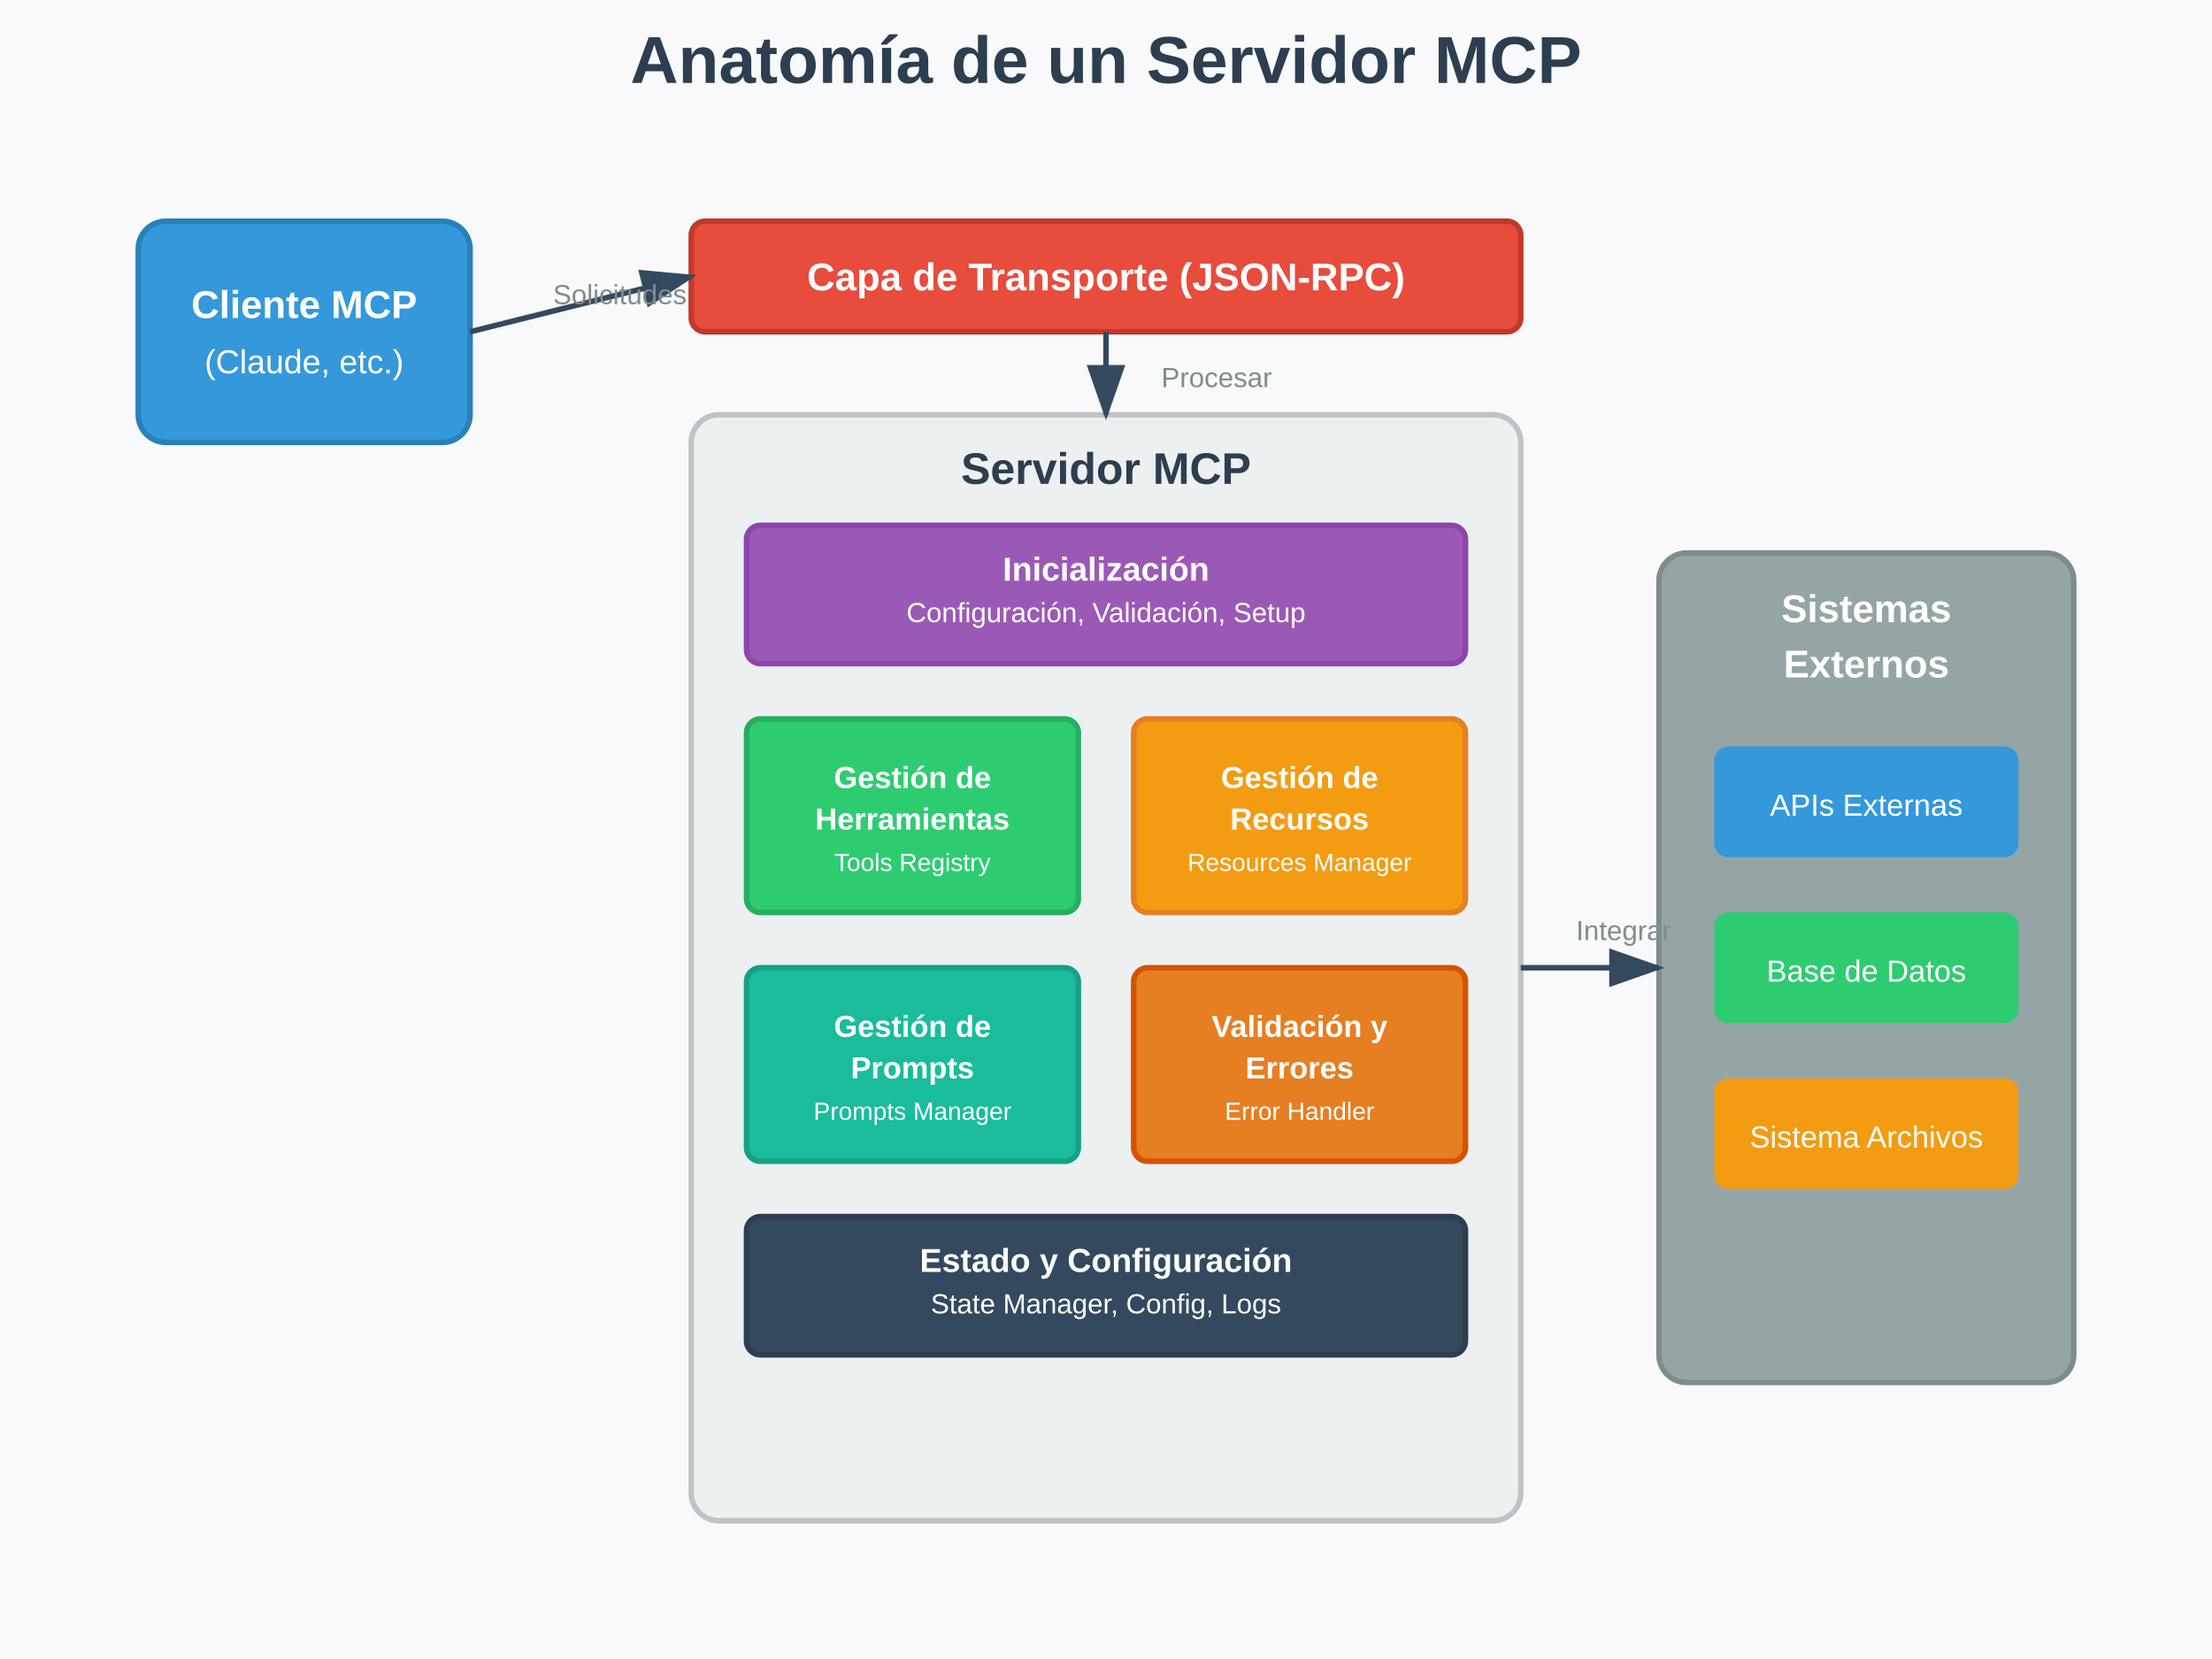
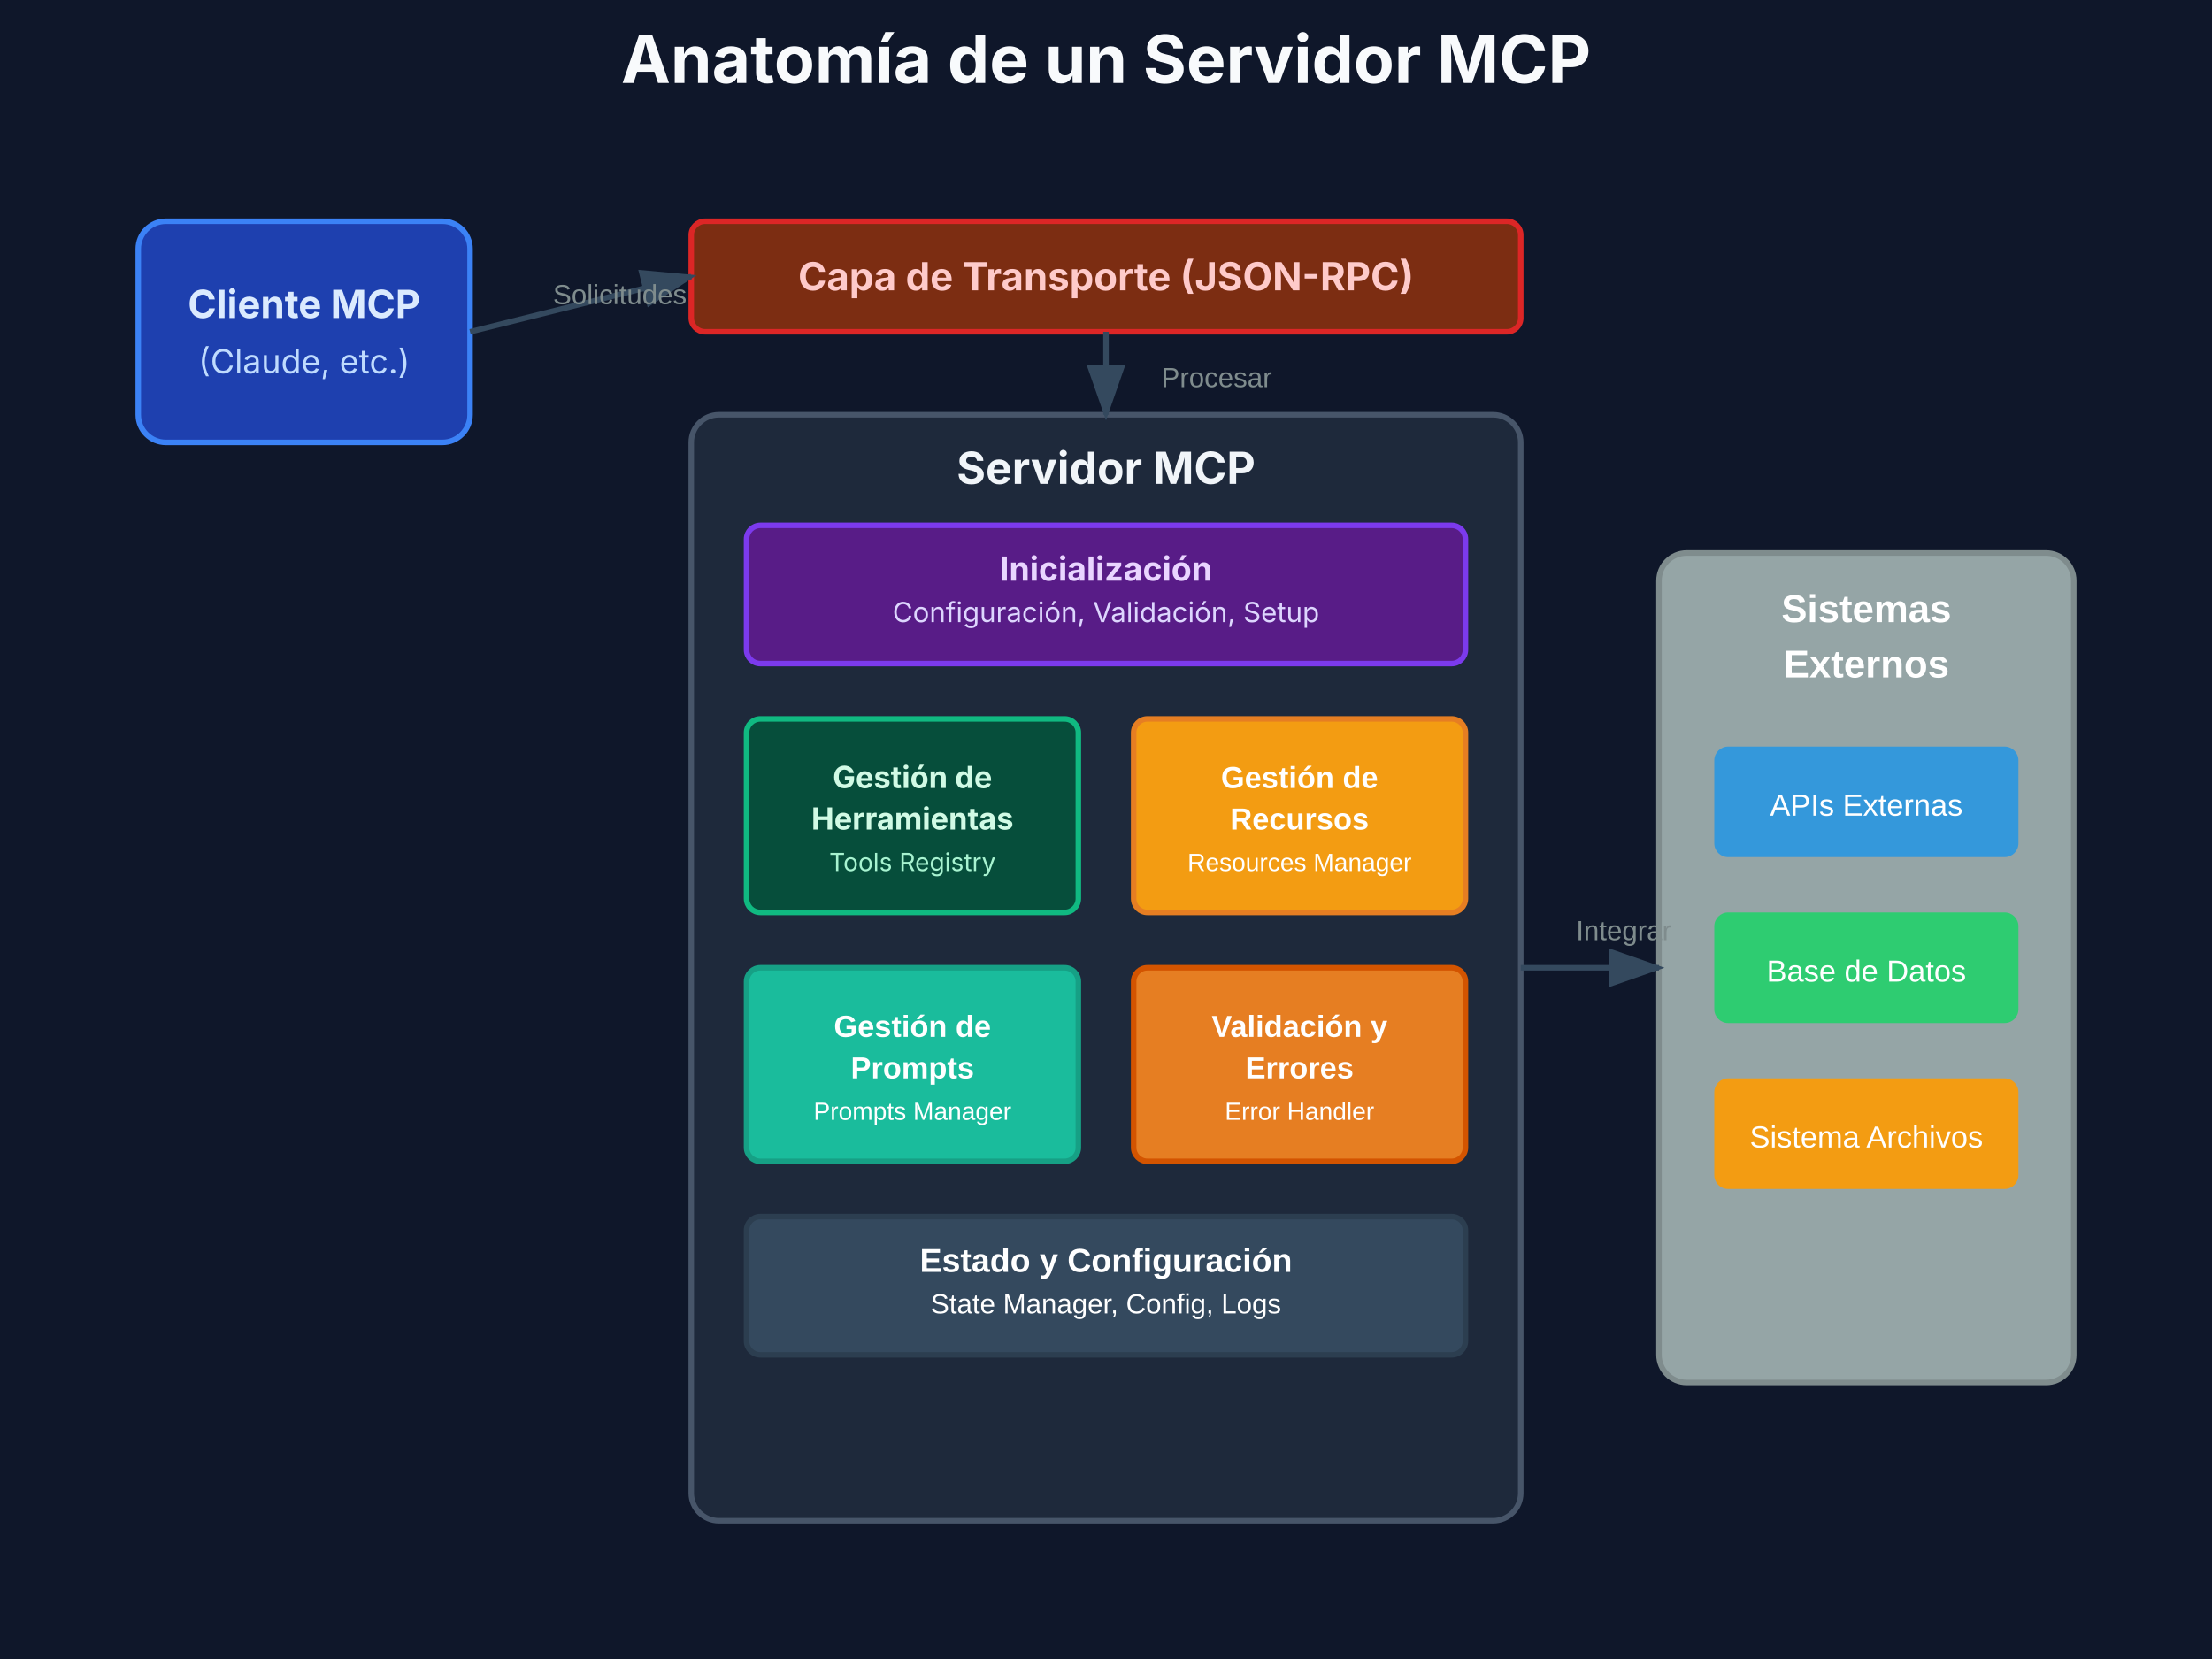
<svg xmlns="http://www.w3.org/2000/svg" viewBox="0 0 800 600">
-   <rect width="800" height="600" fill="#f8f9fa" />
-   <text x="400" y="30" text-anchor="middle" font-family="Arial, sans-serif" font-size="24" font-weight="bold" fill="#2c3e50">Anatomía de un Servidor MCP</text>
-   <rect x="50" y="80" width="120" height="80" rx="10" fill="#3498db" stroke="#2980b9" stroke-width="2" />
-   <text x="110" y="115" text-anchor="middle" font-family="Arial, sans-serif" font-size="14" font-weight="bold" fill="white">Cliente MCP</text>
-   <text x="110" y="135" text-anchor="middle" font-family="Arial, sans-serif" font-size="12" fill="white">(Claude, etc.)</text>
-   <rect x="250" y="80" width="300" height="40" rx="5" fill="#e74c3c" stroke="#c0392b" stroke-width="2" />
-   <text x="400" y="105" text-anchor="middle" font-family="Arial, sans-serif" font-size="14" font-weight="bold" fill="white">Capa de Transporte (JSON-RPC)</text>
-   <rect x="250" y="150" width="300" height="400" rx="10" fill="#ecf0f1" stroke="#bdc3c7" stroke-width="2" />
-   <text x="400" y="175" text-anchor="middle" font-family="Arial, sans-serif" font-size="16" font-weight="bold" fill="#2c3e50">Servidor MCP</text>
-   <rect x="270" y="190" width="260" height="50" rx="5" fill="#9b59b6" stroke="#8e44ad" stroke-width="2" />
-   <text x="400" y="210" text-anchor="middle" font-family="Arial, sans-serif" font-size="12" font-weight="bold" fill="white">Inicialización</text>
-   <text x="400" y="225" text-anchor="middle" font-family="Arial, sans-serif" font-size="10" fill="white">Configuración, Validación, Setup</text>
-   <rect x="270" y="260" width="120" height="70" rx="5" fill="#2ecc71" stroke="#27ae60" stroke-width="2" />
-   <text x="330" y="285" text-anchor="middle" font-family="Arial, sans-serif" font-size="11" font-weight="bold" fill="white">Gestión de</text>
-   <text x="330" y="300" text-anchor="middle" font-family="Arial, sans-serif" font-size="11" font-weight="bold" fill="white">Herramientas</text>
-   <text x="330" y="315" text-anchor="middle" font-family="Arial, sans-serif" font-size="9" fill="white">Tools Registry</text>
+   <rect width="800" height="600" fill="#0f172a" />
+   <text x="400" y="30" text-anchor="middle" font-family="Inter, system-ui, sans-serif" font-size="24" font-weight="bold" fill="#f8fafc">Anatomía de un Servidor MCP</text>
+   <rect x="50" y="80" width="120" height="80" rx="10" fill="#1e40af" stroke="#3b82f6" stroke-width="2" />
+   <text x="110" y="115" text-anchor="middle" font-family="Inter, system-ui, sans-serif" font-size="14" font-weight="bold" fill="#dbeafe">Cliente MCP</text>
+   <text x="110" y="135" text-anchor="middle" font-family="Inter, system-ui, sans-serif" font-size="12" fill="#bfdbfe">(Claude, etc.)</text>
+   <rect x="250" y="80" width="300" height="40" rx="5" fill="#7c2d12" stroke="#dc2626" stroke-width="2" />
+   <text x="400" y="105" text-anchor="middle" font-family="Inter, system-ui, sans-serif" font-size="14" font-weight="bold" fill="#fecaca">Capa de Transporte (JSON-RPC)</text>
+   <rect x="250" y="150" width="300" height="400" rx="10" fill="#1e293b" stroke="#475569" stroke-width="2" />
+   <text x="400" y="175" text-anchor="middle" font-family="Inter, system-ui, sans-serif" font-size="16" font-weight="bold" fill="#f1f5f9">Servidor MCP</text>
+   <rect x="270" y="190" width="260" height="50" rx="5" fill="#581c87" stroke="#7c3aed" stroke-width="2" />
+   <text x="400" y="210" text-anchor="middle" font-family="Inter, system-ui, sans-serif" font-size="12" font-weight="bold" fill="#e9d5ff">Inicialización</text>
+   <text x="400" y="225" text-anchor="middle" font-family="Inter, system-ui, sans-serif" font-size="10" fill="#ddd6fe">Configuración, Validación, Setup</text>
+   <rect x="270" y="260" width="120" height="70" rx="5" fill="#064e3b" stroke="#10b981" stroke-width="2" />
+   <text x="330" y="285" text-anchor="middle" font-family="Inter, system-ui, sans-serif" font-size="11" font-weight="bold" fill="#d1fae5">Gestión de</text>
+   <text x="330" y="300" text-anchor="middle" font-family="Inter, system-ui, sans-serif" font-size="11" font-weight="bold" fill="#d1fae5">Herramientas</text>
+   <text x="330" y="315" text-anchor="middle" font-family="Inter, system-ui, sans-serif" font-size="9" fill="#a7f3d0">Tools Registry</text>
  <rect x="410" y="260" width="120" height="70" rx="5" fill="#f39c12" stroke="#e67e22" stroke-width="2" />
  <text x="470" y="285" text-anchor="middle" font-family="Arial, sans-serif" font-size="11" font-weight="bold" fill="white">Gestión de</text>
  <text x="470" y="300" text-anchor="middle" font-family="Arial, sans-serif" font-size="11" font-weight="bold" fill="white">Recursos</text>
  <text x="470" y="315" text-anchor="middle" font-family="Arial, sans-serif" font-size="9" fill="white">Resources Manager</text>
  <rect x="270" y="350" width="120" height="70" rx="5" fill="#1abc9c" stroke="#16a085" stroke-width="2" />
  <text x="330" y="375" text-anchor="middle" font-family="Arial, sans-serif" font-size="11" font-weight="bold" fill="white">Gestión de</text>
  <text x="330" y="390" text-anchor="middle" font-family="Arial, sans-serif" font-size="11" font-weight="bold" fill="white">Prompts</text>
  <text x="330" y="405" text-anchor="middle" font-family="Arial, sans-serif" font-size="9" fill="white">Prompts Manager</text>
  <rect x="410" y="350" width="120" height="70" rx="5" fill="#e67e22" stroke="#d35400" stroke-width="2" />
  <text x="470" y="375" text-anchor="middle" font-family="Arial, sans-serif" font-size="11" font-weight="bold" fill="white">Validación y</text>
  <text x="470" y="390" text-anchor="middle" font-family="Arial, sans-serif" font-size="11" font-weight="bold" fill="white">Errores</text>
  <text x="470" y="405" text-anchor="middle" font-family="Arial, sans-serif" font-size="9" fill="white">Error Handler</text>
  <rect x="270" y="440" width="260" height="50" rx="5" fill="#34495e" stroke="#2c3e50" stroke-width="2" />
  <text x="400" y="460" text-anchor="middle" font-family="Arial, sans-serif" font-size="12" font-weight="bold" fill="white">Estado y Configuración</text>
  <text x="400" y="475" text-anchor="middle" font-family="Arial, sans-serif" font-size="10" fill="white">State Manager, Config, Logs</text>
  <rect x="600" y="200" width="150" height="300" rx="10" fill="#95a5a6" stroke="#7f8c8d" stroke-width="2" />
  <text x="675" y="225" text-anchor="middle" font-family="Arial, sans-serif" font-size="14" font-weight="bold" fill="white">Sistemas</text>
  <text x="675" y="245" text-anchor="middle" font-family="Arial, sans-serif" font-size="14" font-weight="bold" fill="white">Externos</text>
  <rect x="620" y="270" width="110" height="40" rx="5" fill="#3498db" />
  <text x="675" y="295" text-anchor="middle" font-family="Arial, sans-serif" font-size="11" fill="white">APIs Externas</text>
  <rect x="620" y="330" width="110" height="40" rx="5" fill="#2ecc71" />
  <text x="675" y="355" text-anchor="middle" font-family="Arial, sans-serif" font-size="11" fill="white">Base de Datos</text>
  <rect x="620" y="390" width="110" height="40" rx="5" fill="#f39c12" />
  <text x="675" y="415" text-anchor="middle" font-family="Arial, sans-serif" font-size="11" fill="white">Sistema Archivos</text>
  <line x1="170" y1="120" x2="250" y2="100" stroke="#34495e" stroke-width="2" marker-end="url(#arrowhead)" />
  <line x1="400" y1="120" x2="400" y2="150" stroke="#34495e" stroke-width="2" marker-end="url(#arrowhead)" />
  <line x1="550" y1="350" x2="600" y2="350" stroke="#34495e" stroke-width="2" marker-end="url(#arrowhead)" />
  <defs>
    <marker id="arrowhead" markerWidth="10" markerHeight="7" refX="9" refY="3.5" orient="auto">
      <polygon points="0 0, 10 3.5, 0 7" fill="#34495e" />
    </marker>
  </defs>
  <text x="200" y="110" font-family="Arial, sans-serif" font-size="10" fill="#7f8c8d">Solicitudes</text>
  <text x="420" y="140" font-family="Arial, sans-serif" font-size="10" fill="#7f8c8d">Procesar</text>
  <text x="570" y="340" font-family="Arial, sans-serif" font-size="10" fill="#7f8c8d">Integrar</text>
</svg>
